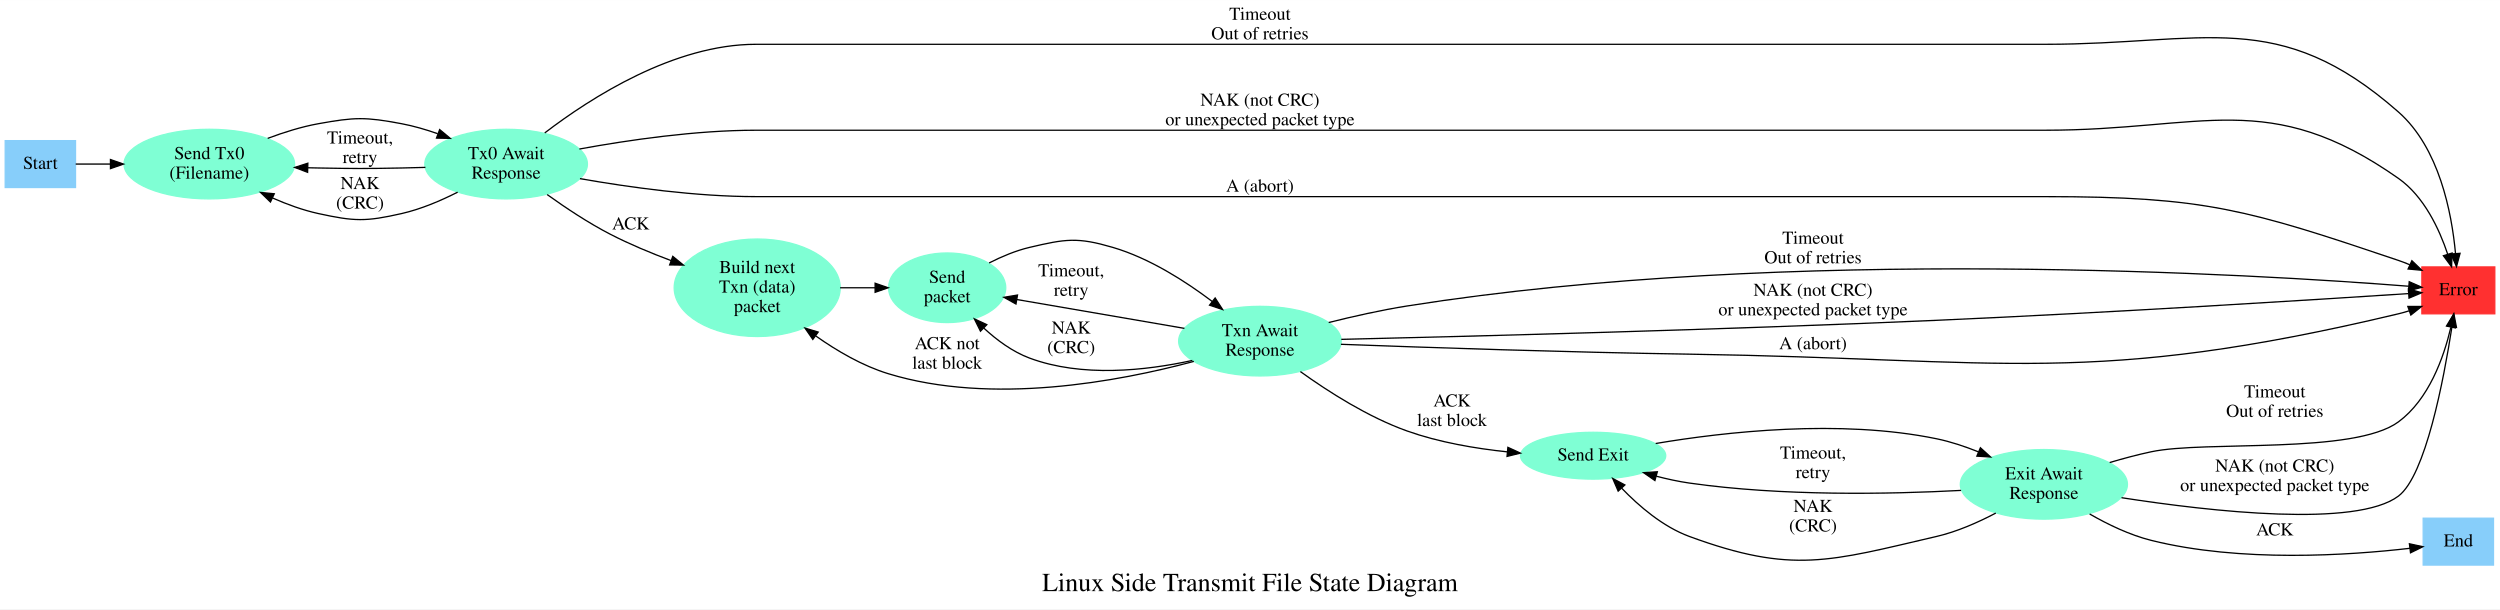
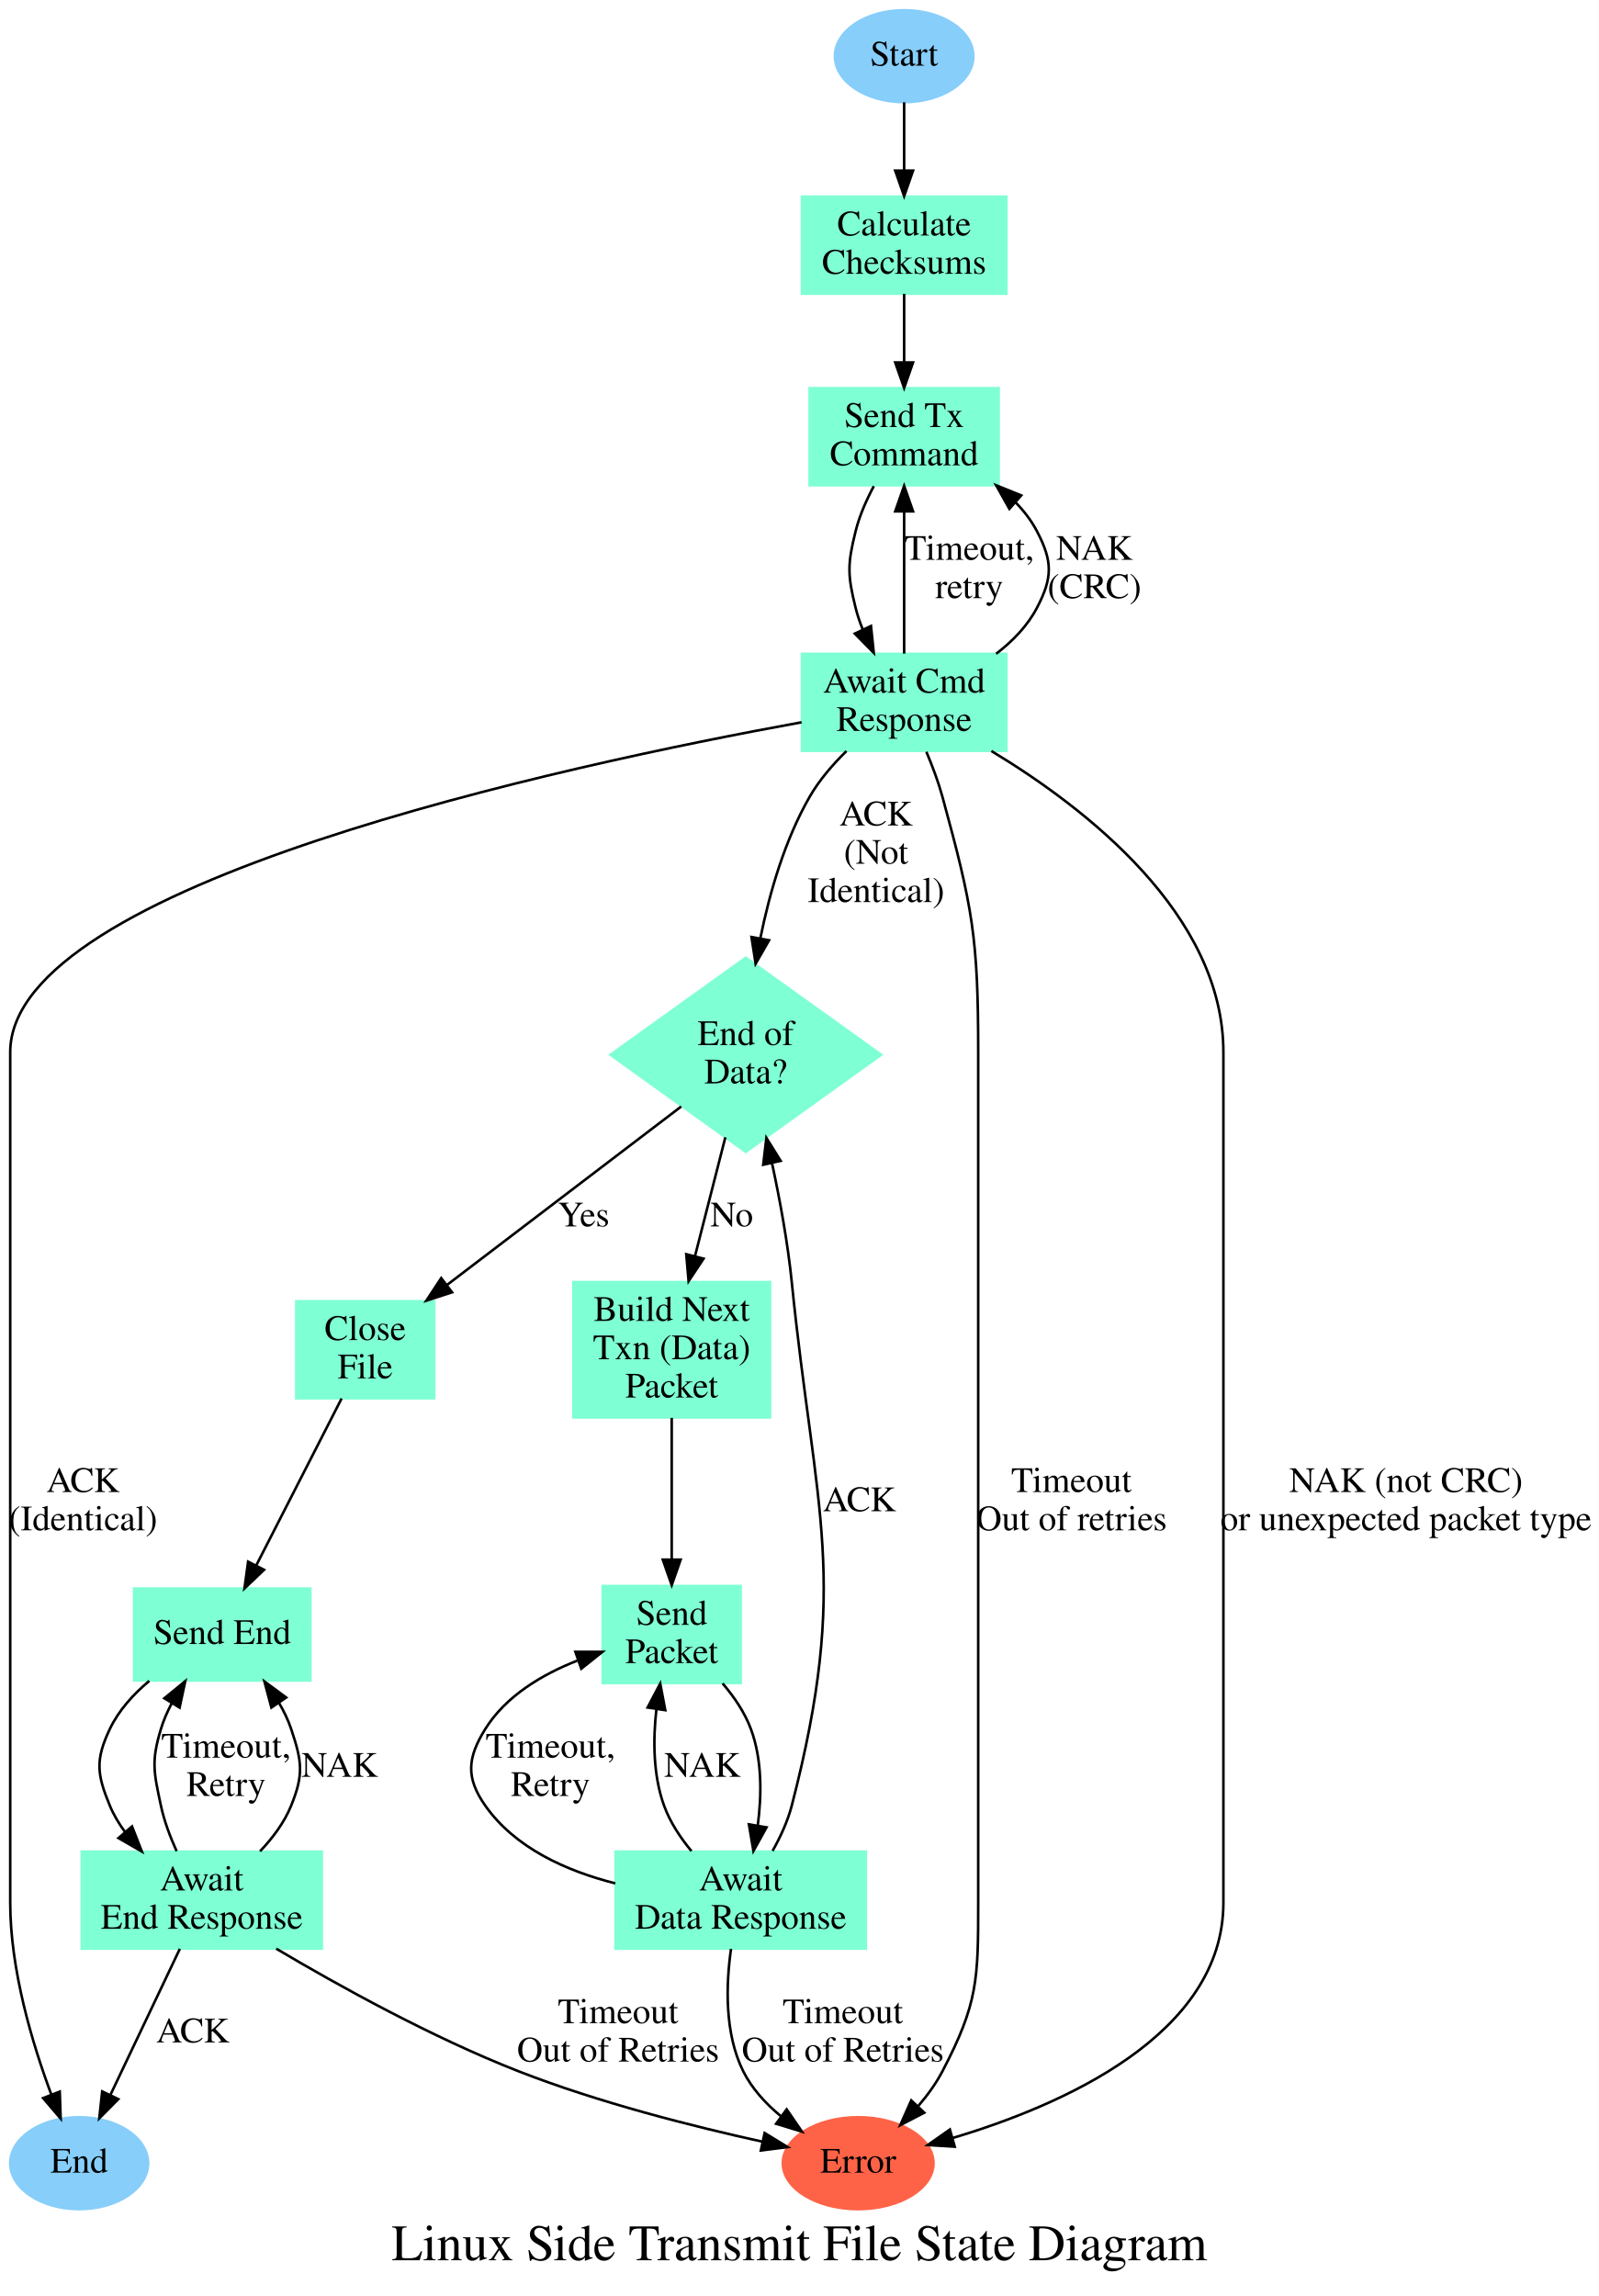
- <svg xmlns="http://www.w3.org/2000/svg" width="1920pt" height="468pt" viewBox="0.00 0.00 1920.25 468.00">
-   <g id="graph0" class="graph" transform="scale(1 1) rotate(0) translate(4 464)">
-     <polygon fill="white" stroke="transparent" points="-4,4 -4,-464 1916.25,-464 1916.25,4 -4,4" />
-     <text text-anchor="middle" x="956.12" y="-10" font-family="Times,serif" font-size="20.00">Linux Side Transmit File State Diagram</text>
+ <svg xmlns="http://www.w3.org/2000/svg" width="626pt" height="899pt" viewBox="0.00 0.00 626.00 899.00">
+   <g id="graph0" class="graph" transform="scale(1 1) rotate(0) translate(4 895)">
+     <polygon fill="white" stroke="transparent" points="-4,4 -4,-895 622,-895 622,4 -4,4" />
+     <text text-anchor="middle" x="309" y="-10" font-family="Times,serif" font-size="20.00">Linux Side Transmit File State Diagram</text>
    <g id="node1" class="node">
-       <polygon fill="lightskyblue" stroke="lightskyblue" points="54,-356 0,-356 0,-320 54,-320 54,-356" />
-       <text text-anchor="middle" x="27" y="-334.3" font-family="Times,serif" font-size="14.00">Start</text>
+       <ellipse fill="lightskyblue" stroke="lightskyblue" cx="350" cy="-873" rx="27.1" ry="18" />
+       <text text-anchor="middle" x="350" y="-869.3" font-family="Times,serif" font-size="14.00">Start</text>
+     </g>
+     <g id="node5" class="node">
+       <polygon fill="aquamarine" stroke="aquamarine" points="390,-818 310,-818 310,-780 390,-780 390,-818" />
+       <text text-anchor="middle" x="350" y="-802.8" font-family="Times,serif" font-size="14.00">Calculate</text>
+       <text text-anchor="middle" x="350" y="-787.8" font-family="Times,serif" font-size="14.00">Checksums</text>
+     </g>
+     <g id="edge1" class="edge">
+       <path fill="none" stroke="black" d="M350,-854.94C350,-846.99 350,-837.31 350,-828.31" />
+       <polygon fill="black" stroke="black" points="353.5,-828.2 350,-818.2 346.5,-828.2 353.5,-828.2" />
+     </g>
+     <g id="node2" class="node">
+       <ellipse fill="lightskyblue" stroke="lightskyblue" cx="27" cy="-48" rx="27" ry="18" />
+       <text text-anchor="middle" x="27" y="-44.3" font-family="Times,serif" font-size="14.00">End</text>
+     </g>
+     <g id="node3" class="node">
+       <ellipse fill="tomato" stroke="tomato" cx="332" cy="-48" rx="29.5" ry="18" />
+       <text text-anchor="middle" x="332" y="-44.3" font-family="Times,serif" font-size="14.00">Error</text>
    </g>
    <g id="node4" class="node">
-       <ellipse fill="aquamarine" stroke="aquamarine" cx="156.76" cy="-338" rx="65.52" ry="26.74" />
-       <text text-anchor="middle" x="156.76" y="-341.8" font-family="Times,serif" font-size="14.00">Send Tx0</text>
-       <text text-anchor="middle" x="156.76" y="-326.8" font-family="Times,serif" font-size="14.00">(Filename)</text>
+       <polygon fill="aquamarine" stroke="aquamarine" points="288,-520 235,-482 288,-444 341,-482 288,-520" />
+       <text text-anchor="middle" x="288" y="-485.8" font-family="Times,serif" font-size="14.00">End of</text>
+       <text text-anchor="middle" x="288" y="-470.8" font-family="Times,serif" font-size="14.00">Data?</text>
    </g>
-     <g id="edge1" class="edge">
-       <path fill="none" stroke="black" d="M54.16,-338C62.13,-338 71.31,-338 80.83,-338" />
-       <polygon fill="black" stroke="black" points="80.84,-341.5 90.84,-338 80.84,-334.5 80.84,-341.5" />
+     <g id="node8" class="node">
+       <polygon fill="aquamarine" stroke="aquamarine" points="297.5,-393 220.5,-393 220.5,-340 297.5,-340 297.5,-393" />
+       <text text-anchor="middle" x="259" y="-377.8" font-family="Times,serif" font-size="14.00">Build Next</text>
+       <text text-anchor="middle" x="259" y="-362.8" font-family="Times,serif" font-size="14.00">Txn (Data)</text>
+       <text text-anchor="middle" x="259" y="-347.8" font-family="Times,serif" font-size="14.00">Packet</text>
    </g>
-     <g id="node2" class="node">
-       <polygon fill="lightskyblue" stroke="lightskyblue" points="1911.25,-66 1857.25,-66 1857.25,-30 1911.25,-30 1911.25,-66" />
-       <text text-anchor="middle" x="1884.25" y="-44.3" font-family="Times,serif" font-size="14.00">End</text>
+     <g id="edge10" class="edge">
+       <path fill="none" stroke="black" d="M280,-449.69C276.32,-435.29 271.94,-418.14 268.13,-403.24" />
+       <polygon fill="black" stroke="black" points="271.47,-402.17 265.61,-393.35 264.69,-403.91 271.47,-402.17" />
+       <text text-anchor="middle" x="282.5" y="-414.8" font-family="Times,serif" font-size="14.00">No</text>
    </g>
-     <g id="node3" class="node">
-       <polygon fill="#ff3030" stroke="#ff3030" points="1912.25,-259 1856.25,-259 1856.25,-223 1912.25,-223 1912.25,-259" />
-       <text text-anchor="middle" x="1884.25" y="-237.3" font-family="Times,serif" font-size="14.00">Error</text>
+     <g id="node9" class="node">
+       <polygon fill="aquamarine" stroke="aquamarine" points="166,-385.5 112,-385.5 112,-347.5 166,-347.5 166,-385.5" />
+       <text text-anchor="middle" x="139" y="-370.3" font-family="Times,serif" font-size="14.00">Close</text>
+       <text text-anchor="middle" x="139" y="-355.3" font-family="Times,serif" font-size="14.00">File</text>
    </g>
-     <g id="node5" class="node">
-       <ellipse fill="aquamarine" stroke="aquamarine" cx="384.75" cy="-338" rx="62.45" ry="26.74" />
-       <text text-anchor="middle" x="384.75" y="-341.8" font-family="Times,serif" font-size="14.00">Tx0 Await</text>
-       <text text-anchor="middle" x="384.75" y="-326.8" font-family="Times,serif" font-size="14.00">Response</text>
+     <g id="edge11" class="edge">
+       <path fill="none" stroke="black" d="M262.72,-461.75C237.44,-442.49 198.47,-412.8 171.04,-391.9" />
+       <polygon fill="black" stroke="black" points="172.99,-389 162.92,-385.72 168.75,-394.56 172.99,-389" />
+       <text text-anchor="middle" x="224.5" y="-414.8" font-family="Times,serif" font-size="14.00">Yes</text>
+     </g>
+     <g id="node6" class="node">
+       <polygon fill="aquamarine" stroke="aquamarine" points="387,-743 313,-743 313,-705 387,-705 387,-743" />
+       <text text-anchor="middle" x="350" y="-727.8" font-family="Times,serif" font-size="14.00">Send Tx</text>
+       <text text-anchor="middle" x="350" y="-712.8" font-family="Times,serif" font-size="14.00">Command</text>
    </g>
    <g id="edge2" class="edge">
-       <path fill="none" stroke="black" d="M201.6,-357.74C213.94,-362.38 227.54,-366.65 240.52,-369 268.51,-374.07 276.57,-374.27 304.52,-369 313.69,-367.27 323.15,-364.51 332.21,-361.33" />
-       <polygon fill="black" stroke="black" points="333.7,-364.51 341.85,-357.74 331.26,-357.95 333.7,-364.51" />
+       <path fill="none" stroke="black" d="M350,-779.96C350,-771.88 350,-762.18 350,-753.18" />
+       <polygon fill="black" stroke="black" points="353.5,-753.09 350,-743.09 346.5,-753.09 353.5,-753.09" />
+     </g>
+     <g id="node7" class="node">
+       <polygon fill="aquamarine" stroke="aquamarine" points="390,-639 310,-639 310,-601 390,-601 390,-639" />
+       <text text-anchor="middle" x="350" y="-623.8" font-family="Times,serif" font-size="14.00">Await Cmd</text>
+       <text text-anchor="middle" x="350" y="-608.8" font-family="Times,serif" font-size="14.00">Response</text>
+     </g>
+     <g id="edge3" class="edge">
+       <path fill="none" stroke="black" d="M338.12,-704.64C335.21,-699.18 332.5,-693.04 331,-687 327.79,-674.06 327.79,-669.94 331,-657 331.7,-654.17 332.67,-651.32 333.8,-648.52" />
+       <polygon fill="black" stroke="black" points="337.02,-649.9 338.12,-639.36 330.69,-646.91 337.02,-649.9" />
+     </g>
+     <g id="edge9" class="edge">
+       <path fill="none" stroke="black" d="M309.85,-612.19C217.92,-595.45 0,-548.84 0,-483 0,-483 0,-483 0,-150 0,-123.76 8.61,-94.94 16.11,-74.83" />
+       <polygon fill="black" stroke="black" points="19.4,-76.03 19.76,-65.44 12.88,-73.49 19.4,-76.03" />
+       <text text-anchor="middle" x="28.5" y="-310.8" font-family="Times,serif" font-size="14.00">ACK</text>
+       <text text-anchor="middle" x="28.5" y="-295.8" font-family="Times,serif" font-size="14.00">(Identical)</text>
+     </g>
+     <g id="edge5" class="edge">
+       <path fill="none" stroke="black" d="M358.71,-600.63C361.06,-595.07 363.39,-588.88 365,-583 376.84,-539.71 379,-527.88 379,-483 379,-483 379,-483 379,-150 379,-120.01 378.91,-110.56 365,-84 362.5,-79.22 359.16,-74.63 355.56,-70.43" />
+       <polygon fill="black" stroke="black" points="357.88,-67.78 348.48,-62.89 352.78,-72.58 357.88,-67.78" />
+       <text text-anchor="middle" x="415.5" y="-310.8" font-family="Times,serif" font-size="14.00">Timeout</text>
+       <text text-anchor="middle" x="415.5" y="-295.8" font-family="Times,serif" font-size="14.00">Out of retries</text>
+     </g>
+     <g id="edge8" class="edge">
+       <path fill="none" stroke="black" d="M384.16,-600.94C421.17,-578.61 475,-536.88 475,-483 475,-483 475,-483 475,-150 475,-98.08 411.34,-70.48 368.97,-57.86" />
+       <polygon fill="black" stroke="black" points="369.81,-54.46 359.23,-55.11 367.91,-61.2 369.81,-54.46" />
+       <text text-anchor="middle" x="546.5" y="-310.8" font-family="Times,serif" font-size="14.00">NAK (not CRC)</text>
+       <text text-anchor="middle" x="546.5" y="-295.8" font-family="Times,serif" font-size="14.00">or unexpected packet type</text>
+     </g>
+     <g id="edge6" class="edge">
+       <path fill="none" stroke="black" d="M327.42,-600.92C322.03,-595.64 316.75,-589.53 313,-583 303.33,-566.19 297.37,-545.7 293.71,-527.66" />
+       <polygon fill="black" stroke="black" points="297.12,-526.84 291.85,-517.64 290.23,-528.11 297.12,-526.84" />
+       <text text-anchor="middle" x="339" y="-571.8" font-family="Times,serif" font-size="14.00">ACK</text>
+       <text text-anchor="middle" x="339" y="-556.8" font-family="Times,serif" font-size="14.00">(Not</text>
+       <text text-anchor="middle" x="339" y="-541.8" font-family="Times,serif" font-size="14.00">Identical)</text>
    </g>
    <g id="edge4" class="edge">
-       <path fill="none" stroke="black" d="M414.41,-361.93C450.06,-389.19 513.89,-430 576.61,-430 576.61,-430 576.61,-430 1566.9,-430 1689.69,-430 1746.04,-459.1 1838.25,-378 1869.52,-350.49 1879.15,-300.87 1882.06,-269.5" />
-       <polygon fill="black" stroke="black" points="1885.57,-269.46 1882.83,-259.23 1878.59,-268.94 1885.57,-269.46" />
-       <text text-anchor="middle" x="963.76" y="-448.8" font-family="Times,serif" font-size="14.00">Timeout</text>
-       <text text-anchor="middle" x="963.76" y="-433.8" font-family="Times,serif" font-size="14.00">Out of retries</text>
+       <path fill="none" stroke="black" d="M350,-639.08C350,-654.48 350,-676.87 350,-694.65" />
+       <polygon fill="black" stroke="black" points="346.5,-694.76 350,-704.76 353.5,-694.76 346.5,-694.76" />
+       <text text-anchor="middle" x="375.5" y="-675.8" font-family="Times,serif" font-size="14.00">Timeout,</text>
+       <text text-anchor="middle" x="375.5" y="-660.8" font-family="Times,serif" font-size="14.00">retry</text>
    </g>
    <g id="edge7" class="edge">
-       <path fill="none" stroke="black" d="M441.02,-349.56C478.98,-356.5 530.63,-364 576.61,-364 576.61,-364 576.61,-364 1566.9,-364 1688.61,-364 1738.63,-396.94 1838.25,-327 1857.86,-313.23 1869.57,-288.22 1876.1,-268.71" />
-       <polygon fill="black" stroke="black" points="1879.46,-269.68 1879.06,-259.09 1872.77,-267.62 1879.46,-269.68" />
-       <text text-anchor="middle" x="963.76" y="-382.8" font-family="Times,serif" font-size="14.00">NAK (not CRC)</text>
-       <text text-anchor="middle" x="963.76" y="-367.8" font-family="Times,serif" font-size="14.00">or unexpected packet type</text>
+       <path fill="none" stroke="black" d="M386.02,-639C392.45,-643.92 398.28,-649.9 402,-657 408.19,-668.81 408.19,-675.19 402,-687 399.85,-691.1 396.99,-694.83 393.73,-698.2" />
+       <polygon fill="black" stroke="black" points="391.21,-695.76 386.02,-705 395.84,-701.01 391.21,-695.76" />
+       <text text-anchor="middle" x="424.5" y="-675.8" font-family="Times,serif" font-size="14.00">NAK</text>
+       <text text-anchor="middle" x="424.5" y="-660.8" font-family="Times,serif" font-size="14.00">(CRC)</text>
    </g>
-     <g id="edge8" class="edge">
-       <path fill="none" stroke="black" d="M441.45,-326.82C479.38,-320.16 530.83,-313 576.61,-313 576.61,-313 576.61,-313 1566.9,-313 1689.45,-313 1722.13,-303.2 1838.25,-264 1841.14,-263.02 1844.09,-261.88 1847.01,-260.65" />
-       <polygon fill="black" stroke="black" points="1848.57,-263.78 1856.2,-256.43 1845.65,-257.42 1848.57,-263.78" />
-       <text text-anchor="middle" x="963.76" y="-316.8" font-family="Times,serif" font-size="14.00">A (abort)</text>
-     </g>
-     <g id="edge3" class="edge">
-       <path fill="none" stroke="black" d="M322.77,-335.46C316.6,-335.27 310.44,-335.11 304.52,-335 276.08,-334.46 268.96,-334.48 240.52,-335 237.85,-335.05 235.13,-335.11 232.39,-335.17" />
-       <polygon fill="black" stroke="black" points="232.27,-331.67 222.36,-335.43 232.45,-338.67 232.27,-331.67" />
-       <text text-anchor="middle" x="272.52" y="-353.8" font-family="Times,serif" font-size="14.00">Timeout,</text>
-       <text text-anchor="middle" x="272.52" y="-338.8" font-family="Times,serif" font-size="14.00">retry</text>
-     </g>
-     <g id="edge6" class="edge">
-       <path fill="none" stroke="black" d="M347.52,-316.43C334.43,-309.79 319.25,-303.35 304.52,-300 276.79,-293.69 268.31,-293.93 240.52,-300 228.7,-302.59 216.54,-307.02 205.31,-311.97" />
-       <polygon fill="black" stroke="black" points="203.73,-308.85 196.13,-316.22 206.67,-315.2 203.73,-308.85" />
-       <text text-anchor="middle" x="272.52" y="-318.8" font-family="Times,serif" font-size="14.00">NAK</text>
-       <text text-anchor="middle" x="272.52" y="-303.8" font-family="Times,serif" font-size="14.00">(CRC)</text>
-     </g>
-     <g id="node6" class="node">
-       <ellipse fill="aquamarine" stroke="aquamarine" cx="577.61" cy="-243" rx="63.78" ry="37.45" />
-       <text text-anchor="middle" x="577.61" y="-254.3" font-family="Times,serif" font-size="14.00">Build next</text>
-       <text text-anchor="middle" x="577.61" y="-239.3" font-family="Times,serif" font-size="14.00">Txn (data)</text>
-       <text text-anchor="middle" x="577.61" y="-224.3" font-family="Times,serif" font-size="14.00">packet</text>
-     </g>
-     <g id="edge5" class="edge">
-       <path fill="none" stroke="black" d="M416.26,-314.6C430.54,-304.34 448.1,-292.68 464.97,-284 479.57,-276.49 495.87,-269.69 511.4,-263.89" />
-       <polygon fill="black" stroke="black" points="512.76,-267.12 520.95,-260.4 510.36,-260.54 512.76,-267.12" />
-       <text text-anchor="middle" x="480.47" y="-287.8" font-family="Times,serif" font-size="14.00">ACK</text>
-     </g>
-     <g id="node7" class="node">
-       <ellipse fill="aquamarine" stroke="aquamarine" cx="723.51" cy="-243" rx="45.01" ry="26.74" />
-       <text text-anchor="middle" x="723.51" y="-246.8" font-family="Times,serif" font-size="14.00">Send</text>
-       <text text-anchor="middle" x="723.51" y="-231.8" font-family="Times,serif" font-size="14.00">packet</text>
-     </g>
-     <g id="edge9" class="edge">
-       <path fill="none" stroke="black" d="M641.31,-243C650.24,-243 659.36,-243 668.11,-243" />
-       <polygon fill="black" stroke="black" points="668.18,-246.5 678.18,-243 668.18,-239.5 668.18,-246.5" />
-     </g>
-     <g id="node8" class="node">
-       <ellipse fill="aquamarine" stroke="aquamarine" cx="963.76" cy="-202" rx="62.45" ry="26.74" />
-       <text text-anchor="middle" x="963.76" y="-205.8" font-family="Times,serif" font-size="14.00">Txn Await</text>
-       <text text-anchor="middle" x="963.76" y="-190.8" font-family="Times,serif" font-size="14.00">Response</text>
-     </g>
-     <g id="edge10" class="edge">
-       <path fill="none" stroke="black" d="M755.75,-262.06C765.35,-266.94 776.18,-271.51 786.76,-274 814.45,-280.51 823.47,-282.02 850.76,-274 878.76,-265.78 906.38,-248.15 927.19,-232.4" />
-       <polygon fill="black" stroke="black" points="929.35,-235.16 935.1,-226.26 925.05,-229.63 929.35,-235.16" />
+     <g id="node10" class="node">
+       <polygon fill="aquamarine" stroke="aquamarine" points="286,-274 232,-274 232,-236 286,-236 286,-274" />
+       <text text-anchor="middle" x="259" y="-258.8" font-family="Times,serif" font-size="14.00">Send</text>
+       <text text-anchor="middle" x="259" y="-243.8" font-family="Times,serif" font-size="14.00">Packet</text>
    </g>
    <g id="edge12" class="edge">
-       <path fill="none" stroke="black" d="M1016.56,-216.3C1035.38,-221.01 1056.91,-225.85 1076.76,-229 1370.13,-275.56 1731.06,-253.2 1846.15,-244.17" />
-       <polygon fill="black" stroke="black" points="1846.52,-247.65 1856.2,-243.36 1845.96,-240.67 1846.52,-247.65" />
-       <text text-anchor="middle" x="1388.55" y="-276.8" font-family="Times,serif" font-size="14.00">Timeout</text>
-       <text text-anchor="middle" x="1388.55" y="-261.8" font-family="Times,serif" font-size="14.00">Out of retries</text>
+       <path fill="none" stroke="black" d="M259,-339.83C259,-323.18 259,-301.48 259,-284.33" />
+       <polygon fill="black" stroke="black" points="262.5,-284.33 259,-274.33 255.5,-284.33 262.5,-284.33" />
+     </g>
+     <g id="node12" class="node">
+       <polygon fill="aquamarine" stroke="aquamarine" points="117.5,-273 48.5,-273 48.5,-237 117.5,-237 117.5,-273" />
+       <text text-anchor="middle" x="83" y="-251.3" font-family="Times,serif" font-size="14.00">Send End</text>
+     </g>
+     <g id="edge18" class="edge">
+       <path fill="none" stroke="black" d="M129.75,-347.42C120.63,-329.59 106.61,-302.16 96.29,-281.99" />
+       <polygon fill="black" stroke="black" points="99.38,-280.34 91.71,-273.03 93.14,-283.52 99.38,-280.34" />
+     </g>
+     <g id="node11" class="node">
+       <polygon fill="aquamarine" stroke="aquamarine" points="335,-170 237,-170 237,-132 335,-132 335,-170" />
+       <text text-anchor="middle" x="286" y="-154.8" font-family="Times,serif" font-size="14.00">Await</text>
+       <text text-anchor="middle" x="286" y="-139.8" font-family="Times,serif" font-size="14.00">Data Response</text>
+     </g>
+     <g id="edge13" class="edge">
+       <path fill="none" stroke="black" d="M278.91,-235.88C283.42,-230.6 287.59,-224.5 290,-218 294.42,-206.1 294.27,-192.16 292.68,-180.17" />
+       <polygon fill="black" stroke="black" points="296.12,-179.5 290.99,-170.23 289.22,-180.68 296.12,-179.5" />
+     </g>
+     <g id="edge15" class="edge">
+       <path fill="none" stroke="black" d="M282.22,-131.92C280.25,-118.07 279.59,-98.87 287,-84 290.4,-77.18 295.83,-71.3 301.75,-66.4" />
+       <polygon fill="black" stroke="black" points="304.01,-69.09 310,-60.35 299.87,-63.44 304.01,-69.09" />
+       <text text-anchor="middle" x="326" y="-102.8" font-family="Times,serif" font-size="14.00">Timeout</text>
+       <text text-anchor="middle" x="326" y="-87.8" font-family="Times,serif" font-size="14.00">Out of Retries</text>
+     </g>
+     <g id="edge17" class="edge">
+       <path fill="none" stroke="black" d="M298.5,-170.29C301.57,-175.75 304.42,-181.91 306,-188 328.85,-276.2 315.18,-302.35 306,-393 304.44,-408.38 301.39,-425.04 298.24,-439.69" />
+       <polygon fill="black" stroke="black" points="294.82,-438.94 296.06,-449.47 301.65,-440.47 294.82,-438.94" />
+       <text text-anchor="middle" x="332.5" y="-303.3" font-family="Times,serif" font-size="14.00">ACK</text>
+     </g>
+     <g id="edge14" class="edge">
+       <path fill="none" stroke="black" d="M236.91,-157.57C217.78,-162.41 197.67,-171.39 186,-188 178.33,-198.91 178.96,-206.68 186,-218 194.05,-230.94 208.27,-239.37 222.03,-244.78" />
+       <polygon fill="black" stroke="black" points="221.28,-248.23 231.88,-248.22 223.59,-241.62 221.28,-248.23" />
+       <text text-anchor="middle" x="211.5" y="-206.8" font-family="Times,serif" font-size="14.00">Timeout,</text>
+       <text text-anchor="middle" x="211.5" y="-191.8" font-family="Times,serif" font-size="14.00">Retry</text>
    </g>
    <g id="edge16" class="edge">
-       <path fill="none" stroke="black" d="M1026.27,-203.37C1123.43,-205.65 1318.36,-210.7 1483.55,-218 1616.97,-223.89 1775.27,-233.9 1845.94,-238.52" />
-       <polygon fill="black" stroke="black" points="1845.91,-242.03 1856.12,-239.19 1846.37,-235.04 1845.91,-242.03" />
-       <text text-anchor="middle" x="1388.55" y="-236.8" font-family="Times,serif" font-size="14.00">NAK (not CRC)</text>
-       <text text-anchor="middle" x="1388.55" y="-221.8" font-family="Times,serif" font-size="14.00">or unexpected packet type</text>
+       <path fill="none" stroke="black" d="M266.72,-170.21C262.36,-175.49 258.33,-181.57 256,-188 251.68,-199.93 251.65,-213.87 253.02,-225.86" />
+       <polygon fill="black" stroke="black" points="249.56,-226.42 254.5,-235.79 256.48,-225.38 249.56,-226.42" />
+       <text text-anchor="middle" x="271" y="-199.3" font-family="Times,serif" font-size="14.00">NAK</text>
    </g>
-     <g id="edge17" class="edge">
-       <path fill="none" stroke="black" d="M1025.95,-199.58C1091.97,-197.1 1200.19,-193.42 1293.55,-192 1536,-188.31 1602.37,-166.81 1838.25,-223 1840.92,-223.64 1843.64,-224.4 1846.35,-225.26" />
-       <polygon fill="black" stroke="black" points="1845.46,-228.65 1856.06,-228.65 1847.77,-222.04 1845.46,-228.65" />
-       <text text-anchor="middle" x="1388.55" y="-195.8" font-family="Times,serif" font-size="14.00">A (abort)</text>
+     <g id="node13" class="node">
+       <polygon fill="aquamarine" stroke="aquamarine" points="122,-170 28,-170 28,-132 122,-132 122,-170" />
+       <text text-anchor="middle" x="75" y="-154.8" font-family="Times,serif" font-size="14.00">Await</text>
+       <text text-anchor="middle" x="75" y="-139.8" font-family="Times,serif" font-size="14.00">End Response</text>
    </g>
-     <g id="edge13" class="edge">
-       <path fill="none" stroke="black" d="M913,-186.45C855.25,-170.94 757.78,-152.65 678.25,-177 658.48,-183.05 639.01,-194.39 622.6,-205.98" />
-       <polygon fill="black" stroke="black" points="620.32,-203.32 614.31,-212.04 624.45,-208.97 620.32,-203.32" />
-       <text text-anchor="middle" x="723.51" y="-195.8" font-family="Times,serif" font-size="14.00">ACK not</text>
-       <text text-anchor="middle" x="723.51" y="-180.8" font-family="Times,serif" font-size="14.00">last block</text>
+     <g id="edge19" class="edge">
+       <path fill="none" stroke="black" d="M54.45,-236.85C48.23,-231.64 42.47,-225.31 39,-218 33.29,-205.95 33.9,-200.32 39,-188 40.52,-184.34 42.61,-180.85 45.02,-177.6" />
+       <polygon fill="black" stroke="black" points="47.69,-179.87 51.56,-170.01 42.38,-175.3 47.69,-179.87" />
    </g>
-     <g id="edge11" class="edge">
-       <path fill="none" stroke="black" d="M905.76,-211.81C866.63,-218.54 815.09,-227.41 776.98,-233.97" />
-       <polygon fill="black" stroke="black" points="776.36,-230.52 767.1,-235.67 777.55,-237.42 776.36,-230.52" />
-       <text text-anchor="middle" x="818.76" y="-251.8" font-family="Times,serif" font-size="14.00">Timeout,</text>
-       <text text-anchor="middle" x="818.76" y="-236.8" font-family="Times,serif" font-size="14.00">retry</text>
-     </g>
-     <g id="edge15" class="edge">
-       <path fill="none" stroke="black" d="M911.85,-187.17C875.82,-179.29 826.95,-174 786.76,-189 773.73,-193.86 761.62,-202.82 751.61,-212.06" />
-       <polygon fill="black" stroke="black" points="749.09,-209.63 744.38,-219.12 753.98,-214.64 749.09,-209.63" />
-       <text text-anchor="middle" x="818.76" y="-207.8" font-family="Times,serif" font-size="14.00">NAK</text>
-       <text text-anchor="middle" x="818.76" y="-192.8" font-family="Times,serif" font-size="14.00">(CRC)</text>
-     </g>
-     <g id="node9" class="node">
-       <ellipse fill="aquamarine" stroke="aquamarine" cx="1219.66" cy="-114" rx="55.79" ry="18" />
-       <text text-anchor="middle" x="1219.66" y="-110.3" font-family="Times,serif" font-size="14.00">Send Exit</text>
-     </g>
-     <g id="edge14" class="edge">
-       <path fill="none" stroke="black" d="M994.82,-178.62C1016.41,-163.09 1046.86,-143.67 1076.76,-133 1101.14,-124.3 1129.17,-119.54 1153.84,-116.94" />
-       <polygon fill="black" stroke="black" points="1154.21,-120.43 1163.83,-115.99 1153.55,-113.46 1154.21,-120.43" />
-       <text text-anchor="middle" x="1111.26" y="-151.8" font-family="Times,serif" font-size="14.00">ACK</text>
-       <text text-anchor="middle" x="1111.26" y="-136.8" font-family="Times,serif" font-size="14.00">last block</text>
-     </g>
-     <g id="node10" class="node">
-       <ellipse fill="aquamarine" stroke="aquamarine" cx="1565.9" cy="-92" rx="64.19" ry="26.74" />
-       <text text-anchor="middle" x="1565.9" y="-95.8" font-family="Times,serif" font-size="14.00">Exit Await</text>
-       <text text-anchor="middle" x="1565.9" y="-80.8" font-family="Times,serif" font-size="14.00">Response</text>
-     </g>
-     <g id="edge18" class="edge">
-       <path fill="none" stroke="black" d="M1267.74,-123.37C1320.77,-132.3 1409.25,-142.31 1483.55,-127 1494.27,-124.79 1505.32,-121.1 1515.69,-116.93" />
-       <polygon fill="black" stroke="black" points="1517.15,-120.11 1524.99,-112.99 1514.42,-113.67 1517.15,-120.11" />
+     <g id="edge23" class="edge">
+       <path fill="none" stroke="black" d="M66.42,-131.94C58.86,-116.05 47.78,-92.72 39.28,-74.85" />
+       <polygon fill="black" stroke="black" points="42.32,-73.09 34.87,-65.56 36,-76.1 42.32,-73.09" />
+       <text text-anchor="middle" x="71.5" y="-95.3" font-family="Times,serif" font-size="14.00">ACK</text>
    </g>
    <g id="edge21" class="edge">
-       <path fill="none" stroke="black" d="M1601.04,-69.25C1615.05,-61.19 1631.82,-53.11 1648.25,-49 1716.87,-31.82 1800.34,-37.46 1847.06,-42.88" />
-       <polygon fill="black" stroke="black" points="1846.66,-46.36 1857.01,-44.1 1847.51,-39.41 1846.66,-46.36" />
-       <text text-anchor="middle" x="1743.25" y="-52.8" font-family="Times,serif" font-size="14.00">ACK</text>
+       <path fill="none" stroke="black" d="M104.15,-131.99C128.71,-117.43 165.16,-97.25 199,-84 230.35,-71.73 267.51,-62.36 294.57,-56.41" />
+       <polygon fill="black" stroke="black" points="295.37,-59.82 304.41,-54.3 293.9,-52.98 295.37,-59.82" />
+       <text text-anchor="middle" x="238" y="-102.8" font-family="Times,serif" font-size="14.00">Timeout</text>
+       <text text-anchor="middle" x="238" y="-87.8" font-family="Times,serif" font-size="14.00">Out of Retries</text>
    </g>
    <g id="edge20" class="edge">
-       <path fill="none" stroke="black" d="M1616.43,-108.75C1626.85,-111.84 1637.84,-114.79 1648.25,-117 1689.85,-125.84 1804.03,-114.74 1838.25,-140 1861.55,-157.21 1873.01,-189.22 1878.5,-212.6" />
-       <polygon fill="black" stroke="black" points="1875.13,-213.6 1880.62,-222.66 1881.98,-212.15 1875.13,-213.6" />
-       <text text-anchor="middle" x="1743.25" y="-158.8" font-family="Times,serif" font-size="14.00">Timeout</text>
-       <text text-anchor="middle" x="1743.25" y="-143.8" font-family="Times,serif" font-size="14.00">Out of retries</text>
-     </g>
-     <g id="edge23" class="edge">
-       <path fill="none" stroke="black" d="M1625.53,-81.75C1695.17,-70.96 1805.99,-58.65 1838.25,-83 1858.98,-98.65 1872.99,-172.02 1879.35,-213.04" />
-       <polygon fill="black" stroke="black" points="1875.89,-213.59 1880.83,-222.96 1882.81,-212.56 1875.89,-213.59" />
-       <text text-anchor="middle" x="1743.25" y="-101.8" font-family="Times,serif" font-size="14.00">NAK (not CRC)</text>
-       <text text-anchor="middle" x="1743.25" y="-86.8" font-family="Times,serif" font-size="14.00">or unexpected packet type</text>
-     </g>
-     <g id="edge19" class="edge">
-       <path fill="none" stroke="black" d="M1502.3,-87.35C1447.08,-84.41 1364.55,-82.84 1293.55,-93 1285.21,-94.19 1276.49,-96.1 1268.09,-98.29" />
-       <polygon fill="black" stroke="black" points="1267.14,-94.93 1258.43,-100.97 1269,-101.67 1267.14,-94.93" />
-       <text text-anchor="middle" x="1388.55" y="-111.8" font-family="Times,serif" font-size="14.00">Timeout,</text>
-       <text text-anchor="middle" x="1388.55" y="-96.8" font-family="Times,serif" font-size="14.00">retry</text>
+       <path fill="none" stroke="black" d="M65.15,-170.18C62.63,-175.74 60.28,-181.98 59,-188 56.23,-201.04 55.14,-205.24 59,-218 60.03,-221.41 61.51,-224.79 63.22,-228.04" />
+       <polygon fill="black" stroke="black" points="60.34,-230.04 68.54,-236.75 66.32,-226.39 60.34,-230.04" />
+       <text text-anchor="middle" x="84.5" y="-206.8" font-family="Times,serif" font-size="14.00">Timeout,</text>
+       <text text-anchor="middle" x="84.5" y="-191.8" font-family="Times,serif" font-size="14.00">Retry</text>
    </g>
    <g id="edge22" class="edge">
-       <path fill="none" stroke="black" d="M1528.98,-69.94C1515.28,-62.72 1499.19,-55.64 1483.55,-52 1401.3,-32.87 1372.81,-22.85 1293.55,-52 1273.29,-59.45 1254.82,-75.31 1241.54,-89.12" />
-       <polygon fill="black" stroke="black" points="1238.92,-86.8 1234.72,-96.52 1244.07,-91.54 1238.92,-86.8" />
-       <text text-anchor="middle" x="1388.55" y="-70.8" font-family="Times,serif" font-size="14.00">NAK</text>
-       <text text-anchor="middle" x="1388.55" y="-55.8" font-family="Times,serif" font-size="14.00">(CRC)</text>
+       <path fill="none" stroke="black" d="M97.8,-170.11C102.75,-175.3 107.31,-181.38 110,-188 115.02,-200.35 114.22,-205.35 110,-218 108.82,-221.54 107.14,-225.02 105.18,-228.33" />
+       <polygon fill="black" stroke="black" points="102.26,-226.4 99.53,-236.63 108.05,-230.34 102.26,-226.4" />
+       <text text-anchor="middle" x="129" y="-199.3" font-family="Times,serif" font-size="14.00">NAK</text>
    </g>
  </g>
</svg>
